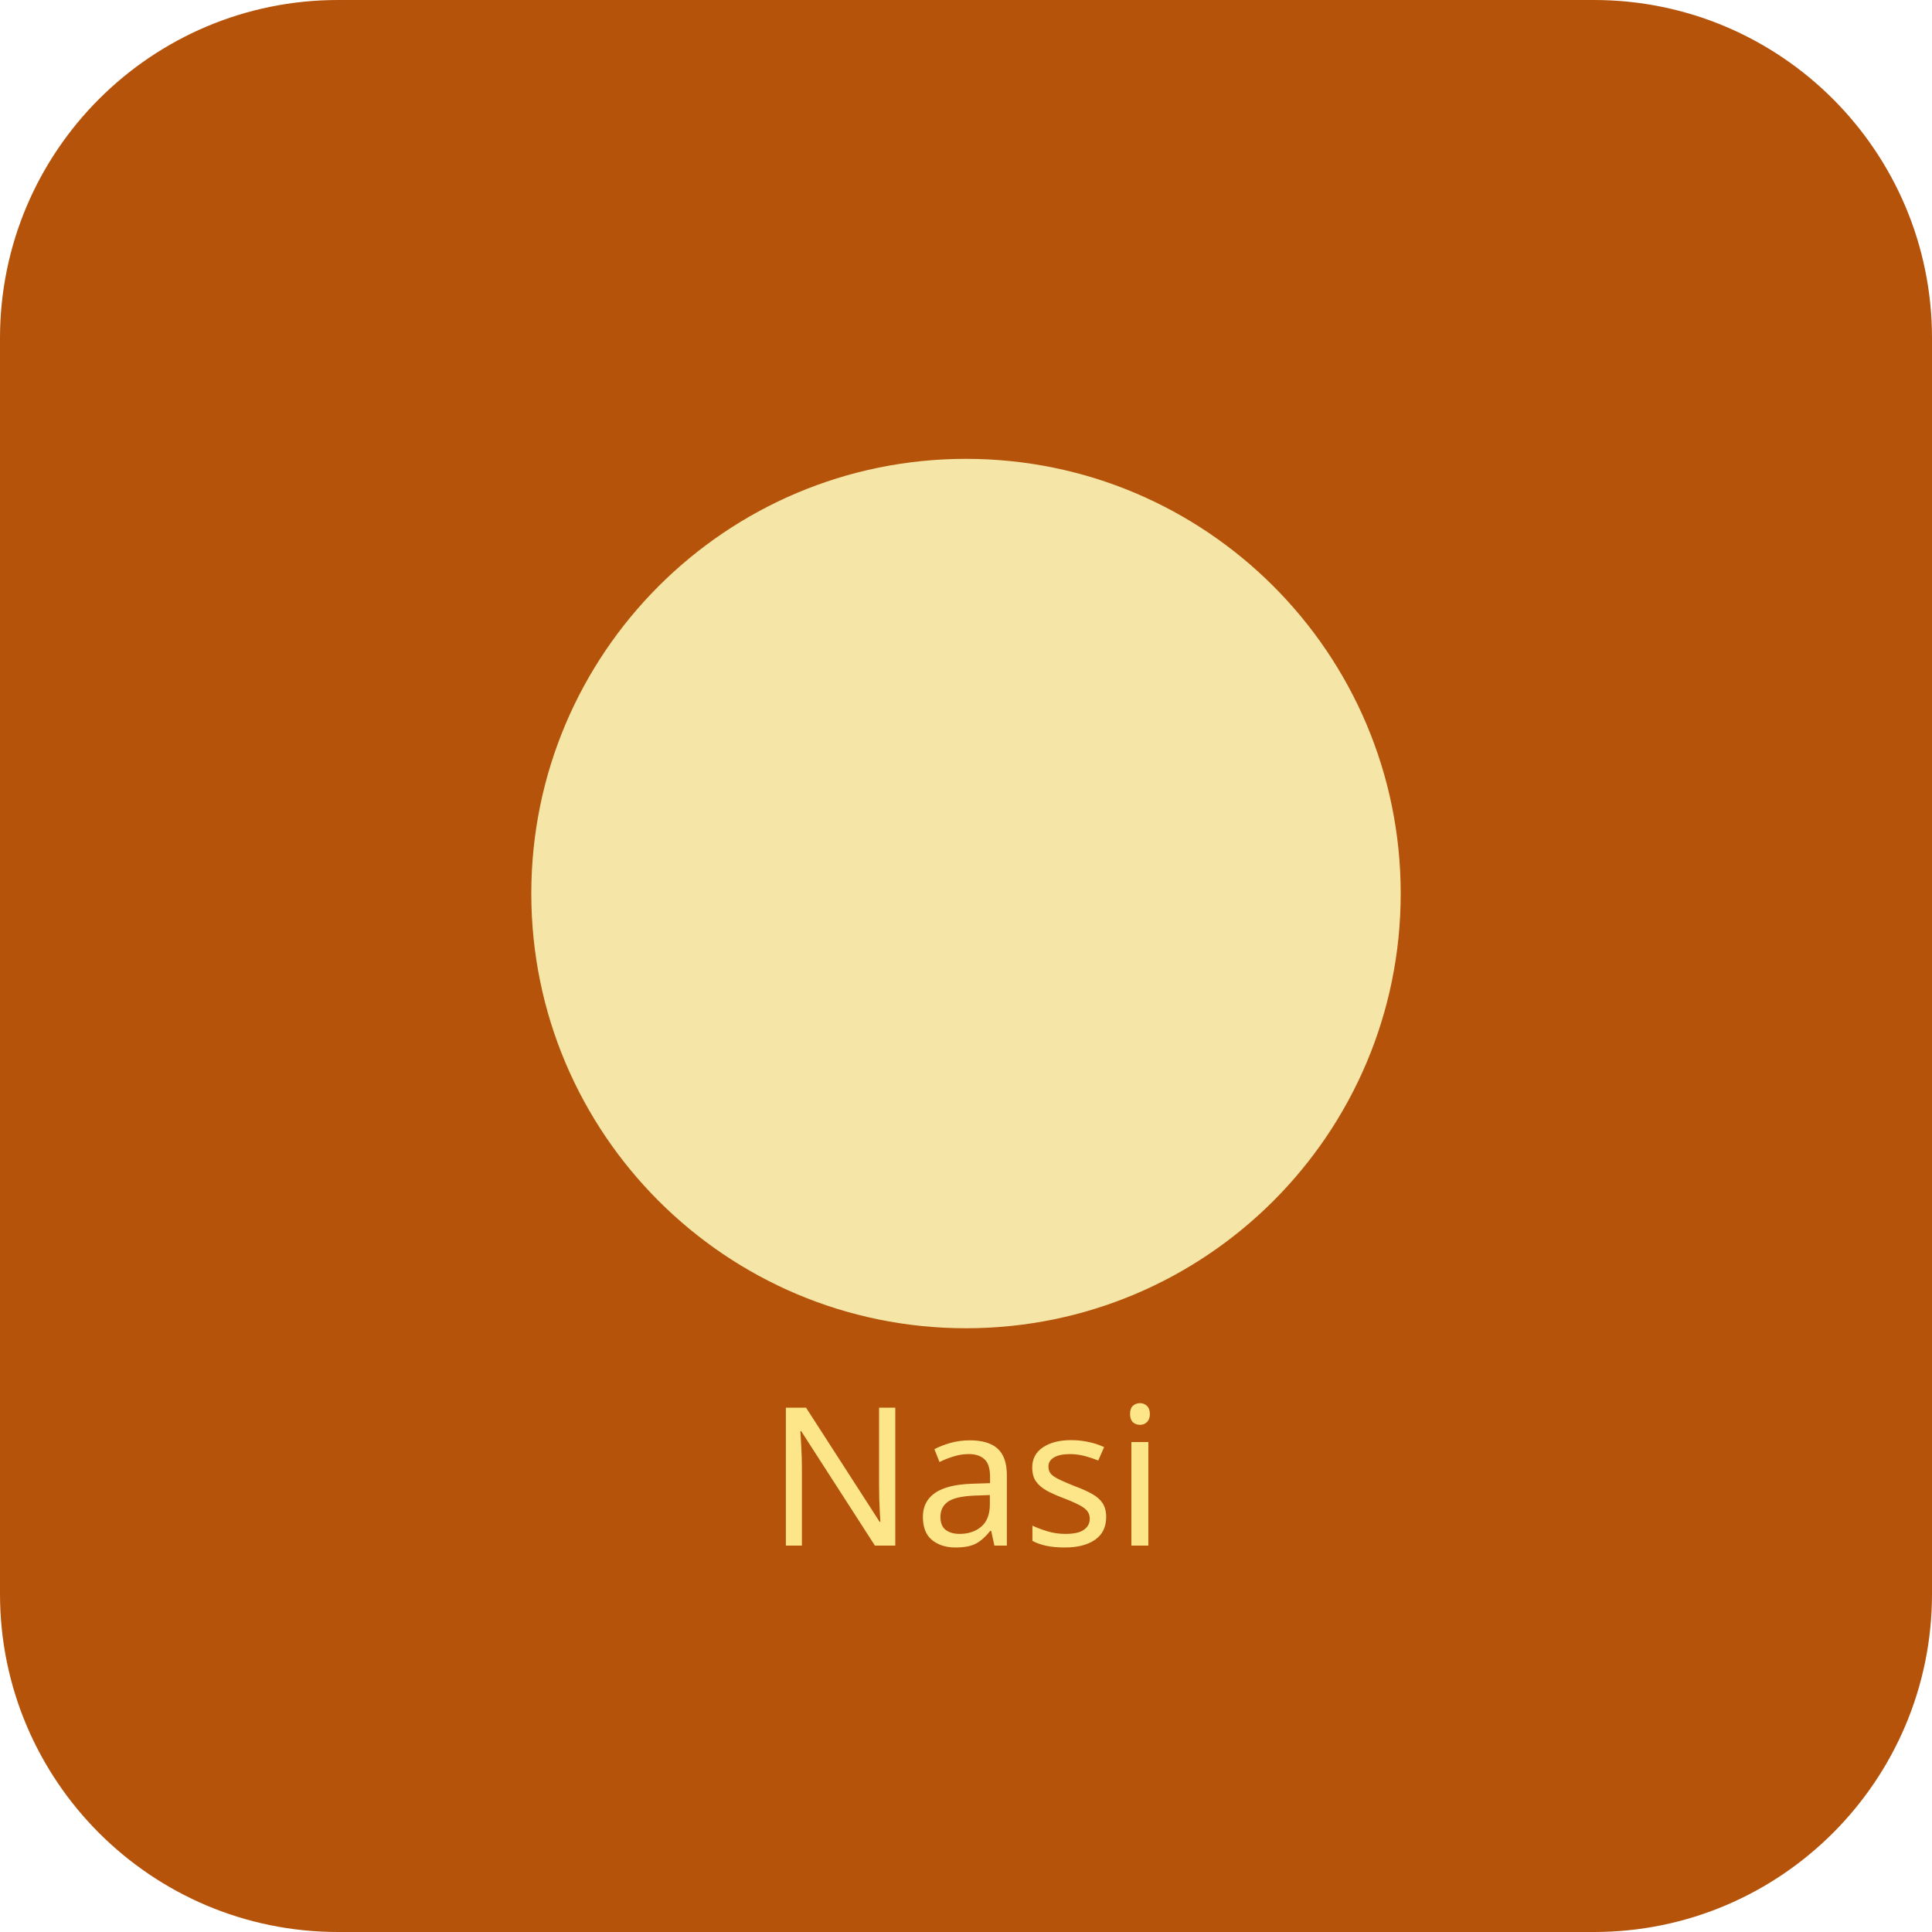
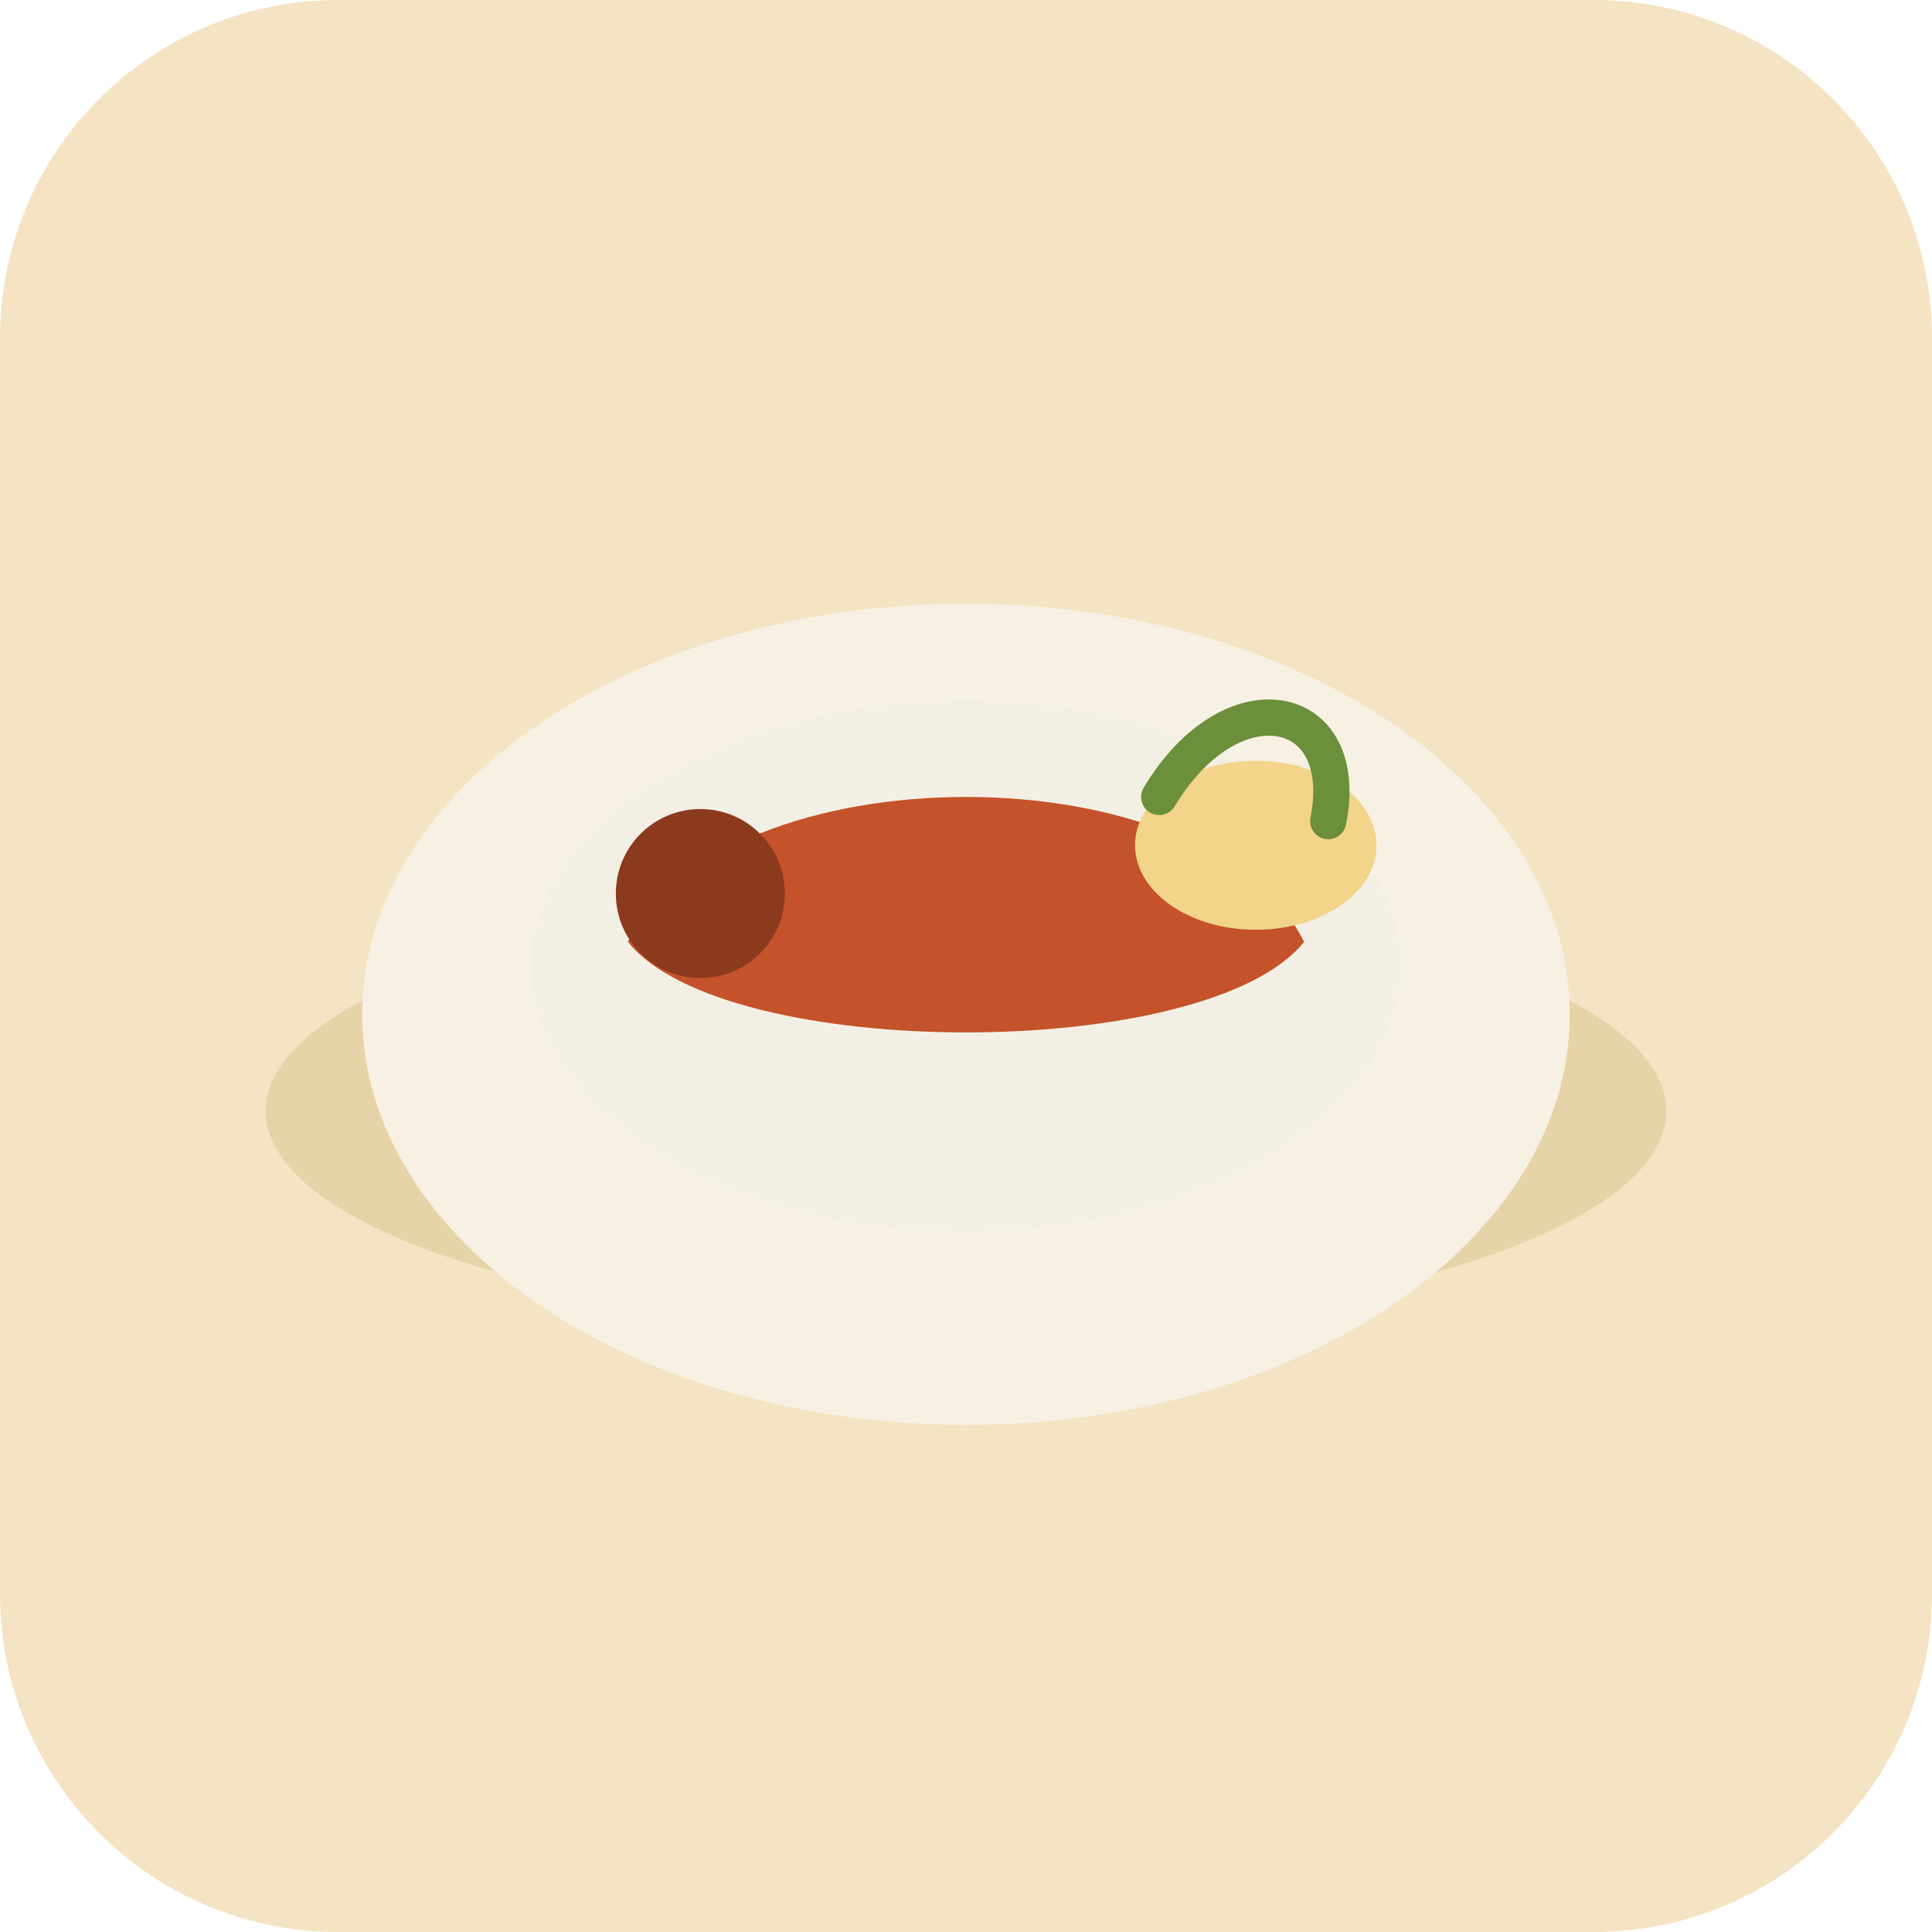
- <svg xmlns="http://www.w3.org/2000/svg" width="160" height="160" viewBox="0 0 160 160">
-   <rect width="160" height="160" rx="28" fill="#B45309" />
-   <circle cx="80" cy="74" r="36" fill="#F5E6A8" />
-   <text x="80" y="128" text-anchor="middle" font-family="sans-serif" font-size="16" fill="#FDE68A">Nasi</text>
+ <svg xmlns="http://www.w3.org/2000/svg" viewBox="0 0 160 160">
+   <rect width="160" height="160" rx="28" fill="#F4E4C4" />
+   <ellipse cx="80" cy="92" rx="58" ry="18" fill="#E7D3A8" />
+   <ellipse cx="80" cy="84" rx="50" ry="34" fill="#F7F1E4" />
+   <ellipse cx="80" cy="80" rx="36" ry="22" fill="#F3EFE4" />
+   <path d="M52 78c8-16 48-16 56 0-8 10-48 10-56 0z" fill="#C4522A" />
+   <ellipse cx="104" cy="70" rx="10" ry="7" fill="#F2D48A" />
+   <path d="M96 66c6-10 16-8 14 2" fill="none" stroke="#6B8F3A" stroke-width="3" stroke-linecap="round" />
+   <circle cx="58" cy="74" r="7" fill="#8C3A1E" />
</svg>
